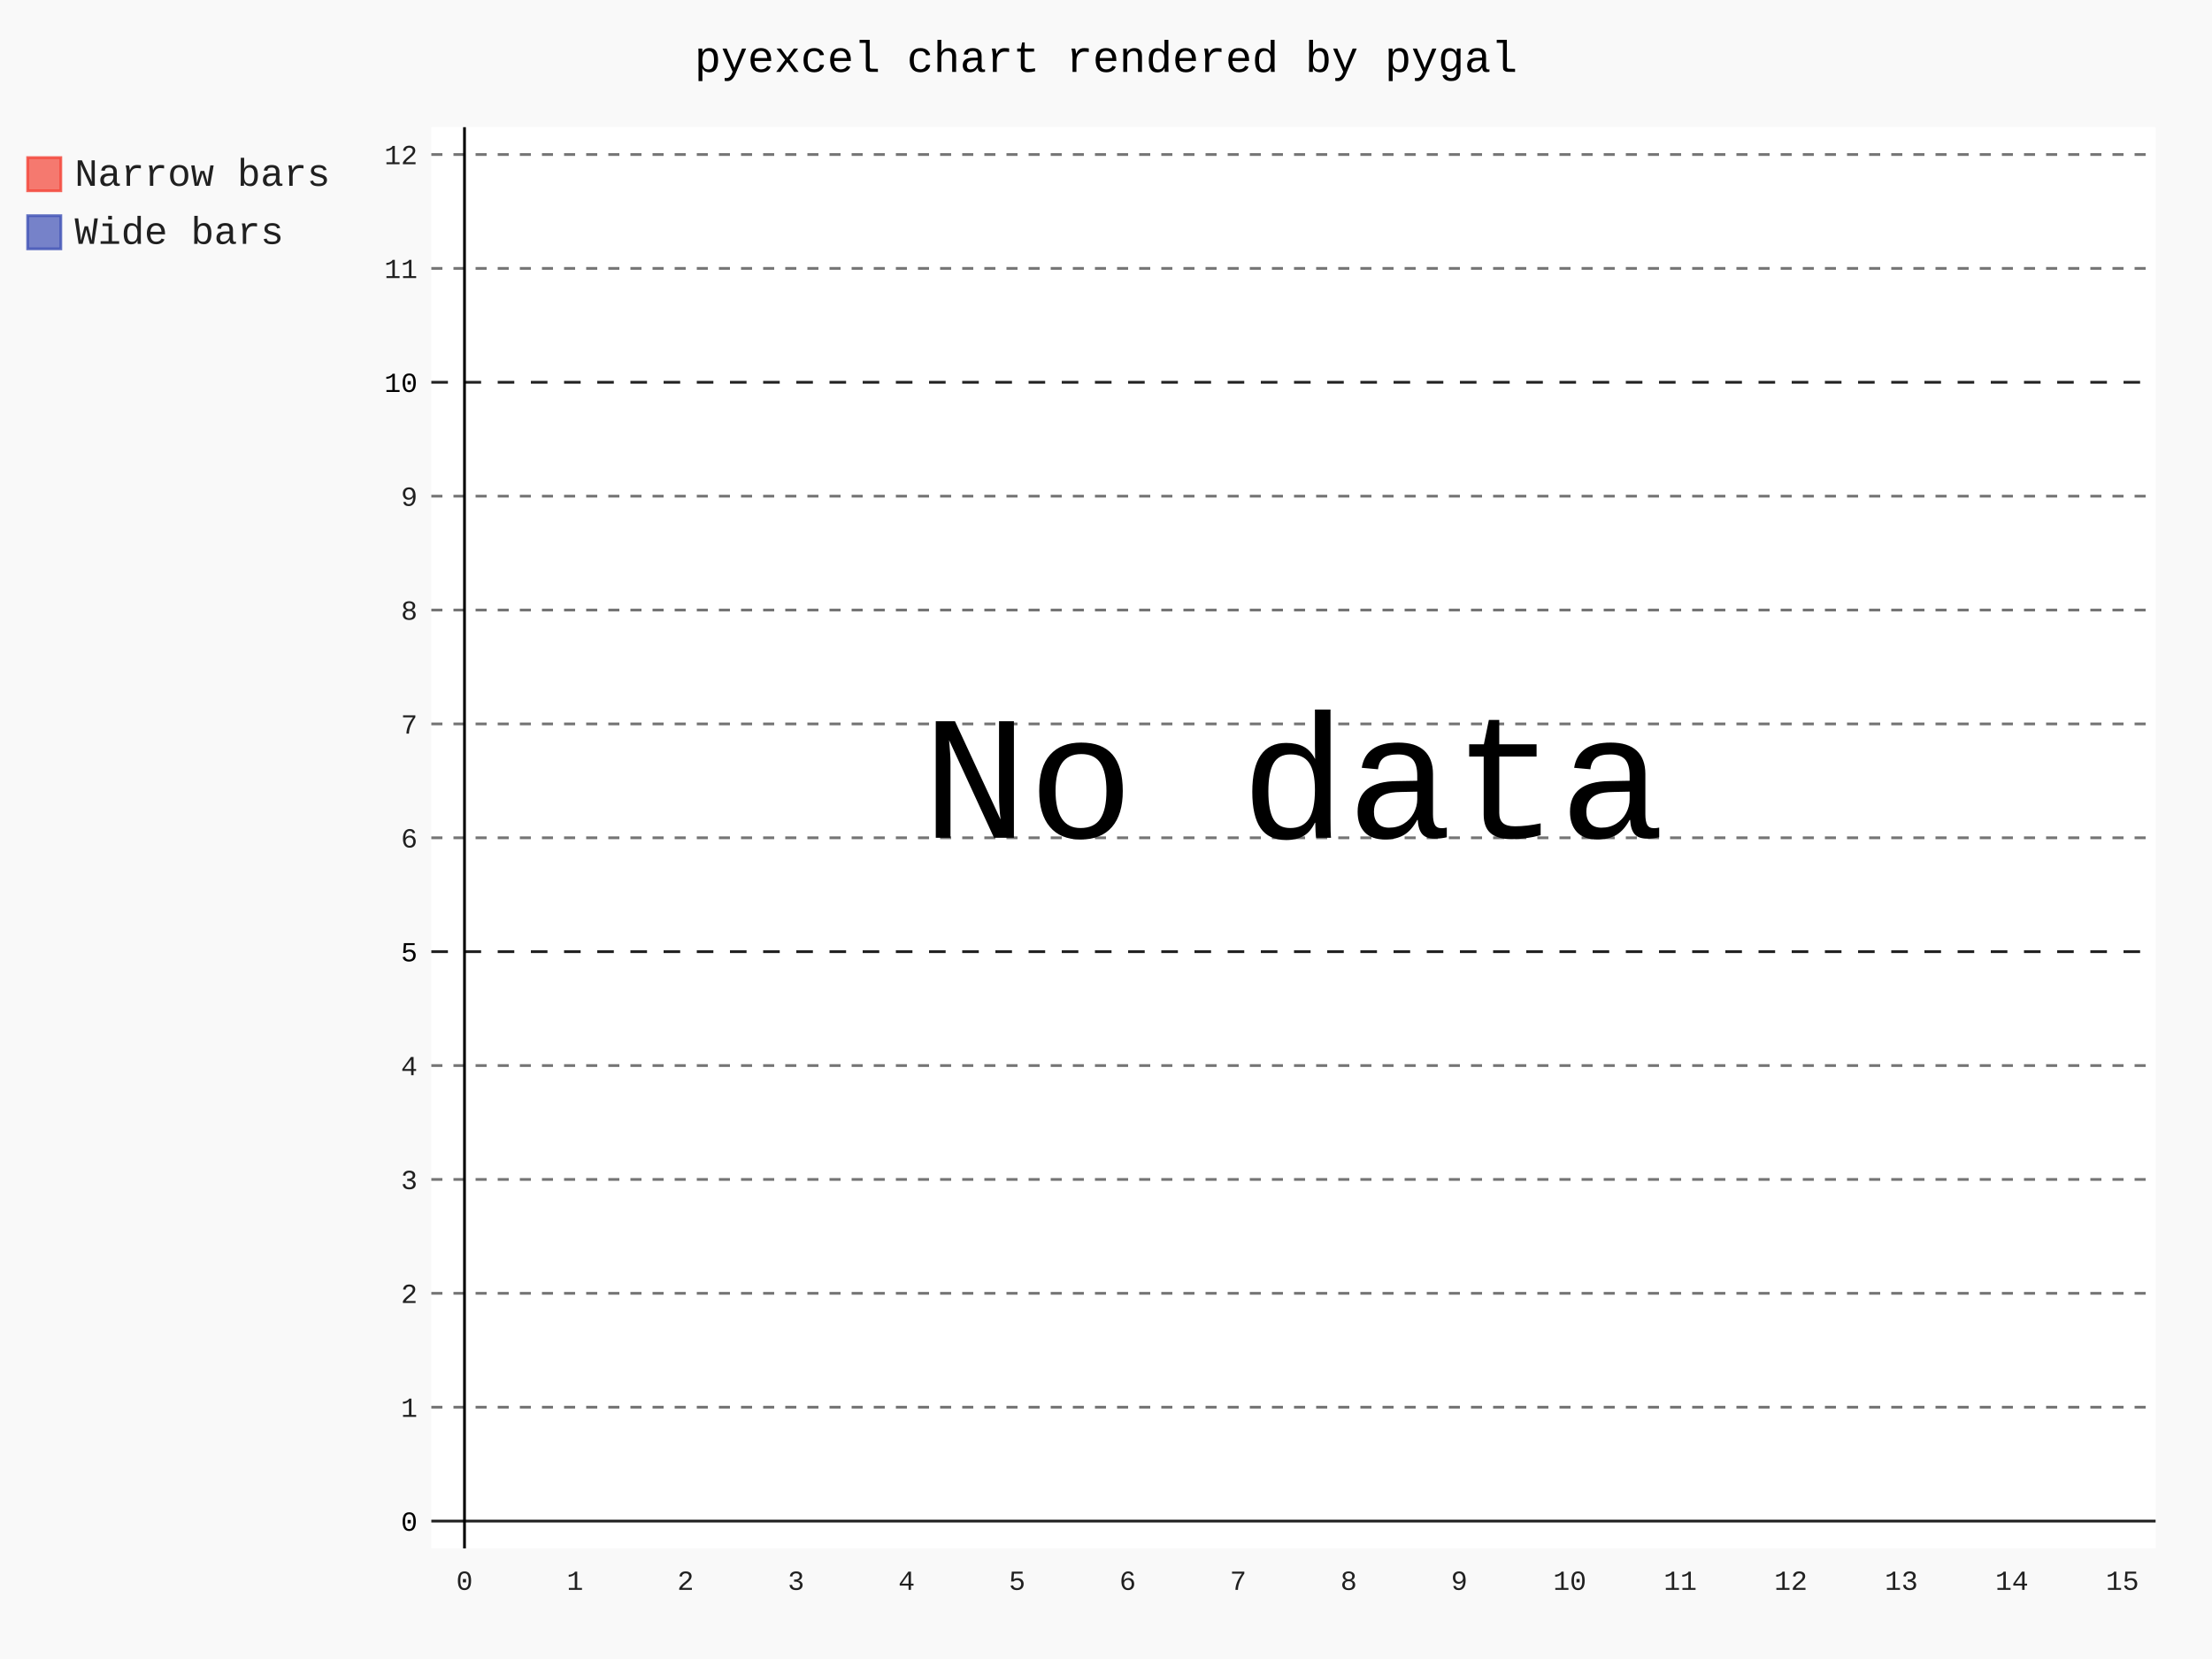
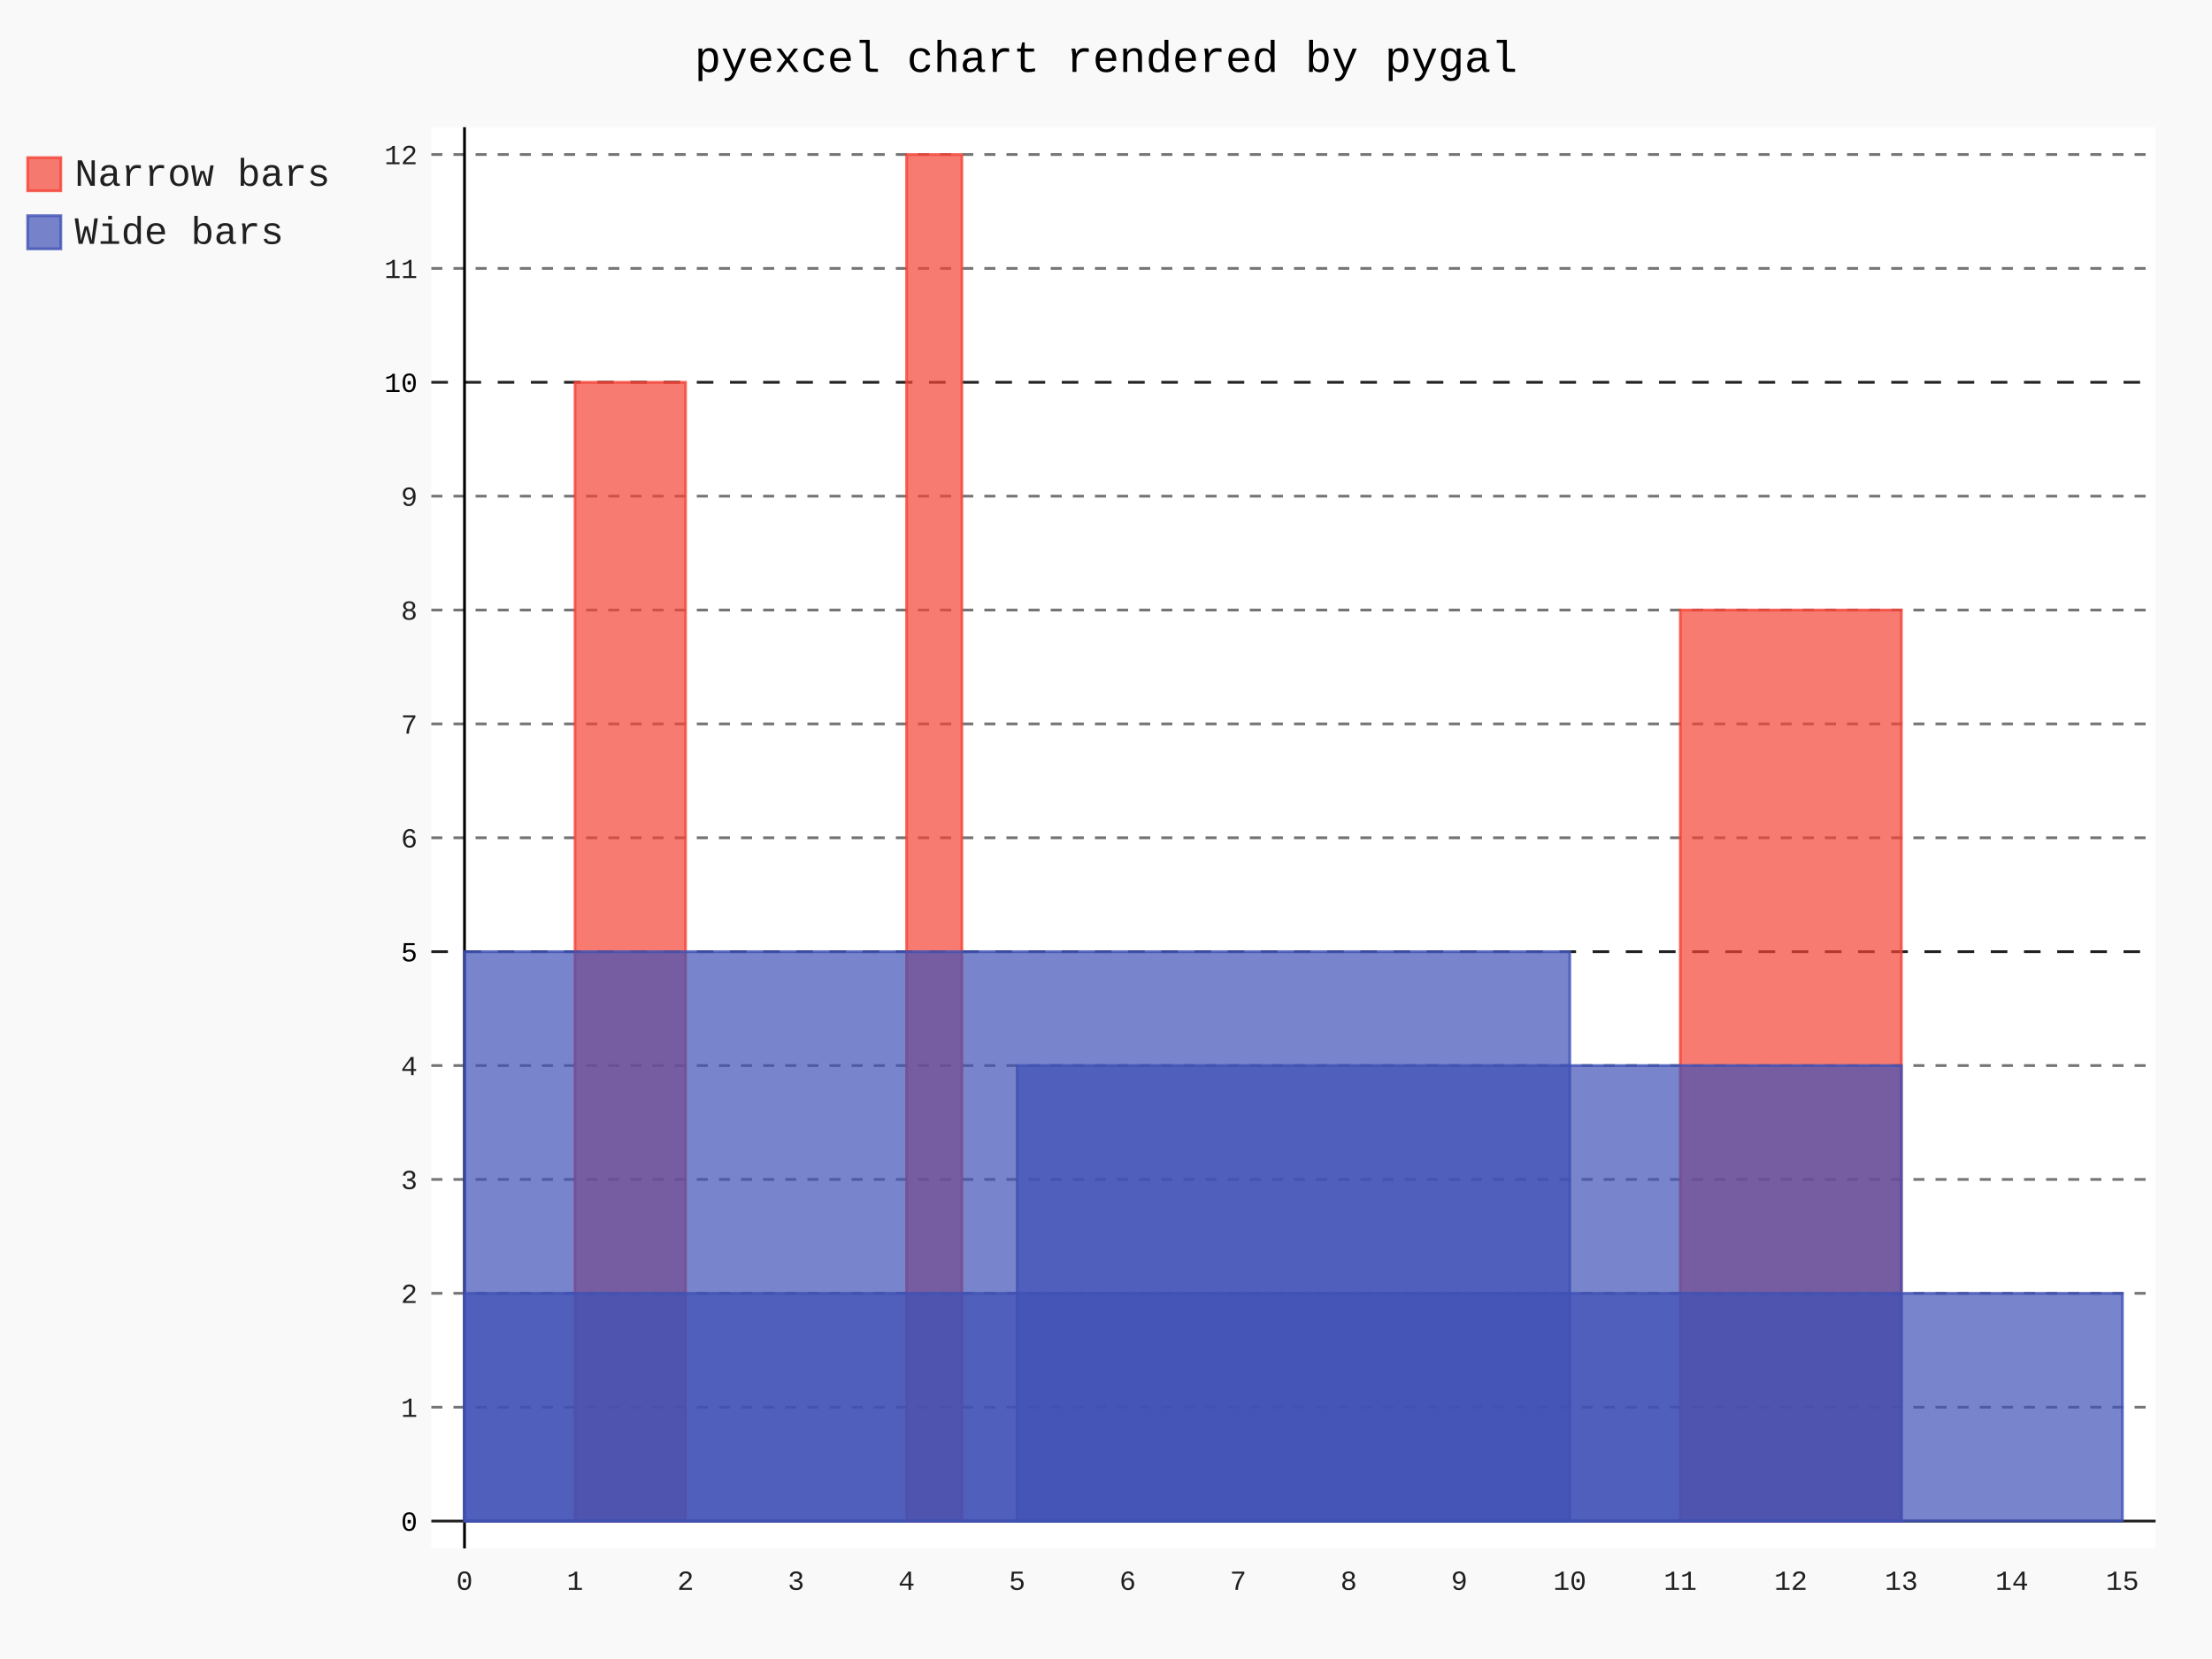
<svg xmlns="http://www.w3.org/2000/svg" id="" class="pygal-chart" viewBox="0 0 800 600">
  <defs>
    <style type="text/css">{-webkit-user-select:none;-webkit-font-smoothing:antialiased;font-family:Consolas,"Liberation Mono",Menlo,Courier,monospace}.title{font-family:Consolas,"Liberation Mono",Menlo,Courier,monospace;font-size:16px}.legends .legend text{font-family:Consolas,"Liberation Mono",Menlo,Courier,monospace;font-size:14px}.axis text{font-family:Consolas,"Liberation Mono",Menlo,Courier,monospace;font-size:10px}.axis text.major{font-family:Consolas,"Liberation Mono",Menlo,Courier,monospace;font-size:10px}.text-overlay text.value{font-family:Consolas,"Liberation Mono",Menlo,Courier,monospace;font-size:16px}.text-overlay text.label{font-family:Consolas,"Liberation Mono",Menlo,Courier,monospace;font-size:10px}.tooltip{font-family:Consolas,"Liberation Mono",Menlo,Courier,monospace;font-size:14px}text.no_data{font-family:Consolas,"Liberation Mono",Menlo,Courier,monospace;font-size:64px}
{background-color:rgba(249,249,249,1)}path,line,rect,circle{-webkit-transition:150ms;-moz-transition:150ms;transition:150ms}.graph &gt; .background{fill:rgba(249,249,249,1)}.plot &gt; .background{fill:rgba(255,255,255,1)}.graph{fill:rgba(0,0,0,.87)}text.no_data{fill:rgba(0,0,0,1)}.title{fill:rgba(0,0,0,1)}.legends .legend text{fill:rgba(0,0,0,.87)}.legends .legend:hover text{fill:rgba(0,0,0,1)}.axis .line{stroke:rgba(0,0,0,1)}.axis .guide.line{stroke:rgba(0,0,0,.54)}.axis .major.line{stroke:rgba(0,0,0,.87)}.axis text.major{fill:rgba(0,0,0,1)}.axis.y .guides:hover .guide.line,.line-graph .axis.x .guides:hover .guide.line,.stackedline-graph .axis.x .guides:hover .guide.line,.xy-graph .axis.x .guides:hover .guide.line{stroke:rgba(0,0,0,1)}.axis .guides:hover text{fill:rgba(0,0,0,1)}.reactive{fill-opacity:.7;stroke-opacity:.8}.ci{stroke:rgba(0,0,0,.87)}.reactive.active,.active .reactive{fill-opacity:.8;stroke-opacity:.9;stroke-width:4}.ci .reactive.active{stroke-width:1.5}.series text{fill:rgba(0,0,0,1)}.tooltip rect{fill:rgba(255,255,255,1);stroke:rgba(0,0,0,1);-webkit-transition:opacity 150ms;-moz-transition:opacity 150ms;transition:opacity 150ms}.tooltip .label{fill:rgba(0,0,0,.87)}.tooltip .label{fill:rgba(0,0,0,.87)}.tooltip .legend{font-size:.8em;fill:rgba(0,0,0,.54)}.tooltip .x_label{font-size:.6em;fill:rgba(0,0,0,1)}.tooltip .xlink{font-size:.5em;text-decoration:underline}.tooltip .value{font-size:1.5em}.bound{font-size:.5em}.max-value{font-size:.75em;fill:rgba(0,0,0,.54)}.map-element{fill:rgba(255,255,255,1);stroke:rgba(0,0,0,.54) !important}.map-element .reactive{fill-opacity:inherit;stroke-opacity:inherit}.color-0,.color-0 a:visited{stroke:#F44336;fill:#F44336}.color-1,.color-1 a:visited{stroke:#3F51B5;fill:#3F51B5}.text-overlay .color-0 text{fill:black}.text-overlay .color-1 text{fill:black}
text.no_data{text-anchor:middle}.guide.line{fill:none}.centered{text-anchor:middle}.title{text-anchor:middle}.legends .legend text{fill-opacity:1}.axis.x text{text-anchor:middle}.axis.x:not(.web) text[transform]{text-anchor:start}.axis.x:not(.web) text[transform].backwards{text-anchor:end}.axis.y text{text-anchor:end}.axis.y text[transform].backwards{text-anchor:start}.axis.y2 text{text-anchor:start}.axis.y2 text[transform].backwards{text-anchor:end}.axis .guide.line{stroke-dasharray:4,4}.axis .major.guide.line{stroke-dasharray:6,6}.horizontal .axis.y .guide.line,.horizontal .axis.y2 .guide.line,.vertical .axis.x .guide.line{opacity:0}.horizontal .axis.always_show .guide.line,.vertical .axis.always_show .guide.line{opacity:1 !important}.axis.y .guides:hover .guide.line,.axis.y2 .guides:hover .guide.line,.axis.x .guides:hover .guide.line{opacity:1}.axis .guides:hover text{opacity:1}.nofill{fill:none}.subtle-fill{fill-opacity:.2}.dot{stroke-width:1px;fill-opacity:1}.dot.active{stroke-width:5px}.dot.negative{fill:transparent}text,tspan{stroke:none !important}.series text.active{opacity:1}.tooltip rect{fill-opacity:.95;stroke-width:.5}.tooltip text{fill-opacity:1}.showable{visibility:hidden}.showable.shown{visibility:visible}.gauge-background{fill:rgba(229,229,229,1);stroke:none}.bg-lines{stroke:rgba(249,249,249,1);stroke-width:2px}</style>
  </defs>
  <g class="graph histogram-graph vertical">
    <rect class="background" height="600" width="800" x="0" y="0" />
    <g class="plot" transform="translate(156, 46)">
      <rect class="background" height="514" width="623.6" x="0" y="0" />
      <g class="axis y">
        <g class="guides">
          <path class="axis major line" d="M0 504.115 h623.6" />
          <text class="major" x="-5" y="507.615">0</text>
        </g>
        <g class="guides">
          <path class="guide line" d="M0 462.929 h623.6" />
          <text class="" x="-5" y="466.429">1</text>
        </g>
        <g class="guides">
          <path class="guide line" d="M0 421.744 h623.6" />
          <text class="" x="-5" y="425.244">2</text>
        </g>
        <g class="guides">
          <path class="guide line" d="M0 380.558 h623.6" />
          <text class="" x="-5" y="384.058">3</text>
        </g>
        <g class="guides">
          <path class="guide line" d="M0 339.372 h623.6" />
          <text class="" x="-5" y="342.872">4</text>
        </g>
        <g class="guides">
          <path class="major guide line" d="M0 298.186 h623.6" />
          <text class="major" x="-5" y="301.686">5</text>
        </g>
        <g class="guides">
          <path class="guide line" d="M0 257 h623.6" />
          <text class="" x="-5" y="260.5">6</text>
        </g>
        <g class="guides">
          <path class="guide line" d="M0 215.814 h623.6" />
          <text class="" x="-5" y="219.314">7</text>
        </g>
        <g class="guides">
          <path class="guide line" d="M0 174.628 h623.6" />
          <text class="" x="-5" y="178.128">8</text>
        </g>
        <g class="guides">
          <path class="guide line" d="M0 133.442 h623.6" />
          <text class="" x="-5" y="136.942">9</text>
        </g>
        <g class="guides">
          <path class="major guide line" d="M0 92.256 h623.6" />
          <text class="major" x="-5" y="95.756">10</text>
        </g>
        <g class="guides">
          <path class="guide line" d="M0 51.071 h623.6" />
          <text class="" x="-5" y="54.571">11</text>
        </g>
        <g class="guides">
          <path class="guide line" d="M0 9.885 h623.6" />
          <text class="" x="-5" y="13.385">12</text>
        </g>
      </g>
      <g class="axis x">
        <g class="guides">
          <path class="axis line" d="M11.992 0 v514" />
          <text class="" x="11.992" y="529.0">0</text>
        </g>
        <g class="guides">
          <path class="guide line" d="M51.967 0 v514" />
          <text class="" x="51.967" y="529.0">1</text>
        </g>
        <g class="guides">
          <path class="guide line" d="M91.941 0 v514" />
          <text class="" x="91.941" y="529.0">2</text>
        </g>
        <g class="guides">
          <path class="guide line" d="M131.915 0 v514" />
          <text class="" x="131.915" y="529.0">3</text>
        </g>
        <g class="guides">
          <path class="guide line" d="M171.89 0 v514" />
          <text class="" x="171.89" y="529.0">4</text>
        </g>
        <g class="guides">
          <path class="guide line" d="M211.864 0 v514" />
          <text class="" x="211.864" y="529.0">5</text>
        </g>
        <g class="guides">
          <path class="guide line" d="M251.838 0 v514" />
          <text class="" x="251.838" y="529.0">6</text>
        </g>
        <g class="guides">
          <path class="guide line" d="M291.813 0 v514" />
          <text class="" x="291.813" y="529.0">7</text>
        </g>
        <g class="guides">
          <path class="guide line" d="M331.787 0 v514" />
          <text class="" x="331.787" y="529.0">8</text>
        </g>
        <g class="guides">
          <path class="guide line" d="M371.762 0 v514" />
          <text class="" x="371.762" y="529.0">9</text>
        </g>
        <g class="guides">
          <path class="guide line" d="M411.736 0 v514" />
          <text class="" x="411.736" y="529.0">10</text>
        </g>
        <g class="guides">
          <path class="guide line" d="M451.71 0 v514" />
          <text class="" x="451.71" y="529.0">11</text>
        </g>
        <g class="guides">
          <path class="guide line" d="M491.685 0 v514" />
          <text class="" x="491.685" y="529.0">12</text>
        </g>
        <g class="guides">
          <path class="guide line" d="M531.659 0 v514" />
          <text class="" x="531.659" y="529.0">13</text>
        </g>
        <g class="guides">
          <path class="guide line" d="M571.633 0 v514" />
          <text class="" x="571.633" y="529.0">14</text>
        </g>
        <g class="guides">
          <path class="guide line" d="M611.608 0 v514" />
          <text class="" x="611.608" y="529.0">15</text>
        </g>
      </g>
+       <g class="series serie-0 color-0">
+         <g class="histbars">
+           <g class="histbar">
+             <rect class="rect reactive tooltip-trigger" height="411.859" rx="0" ry="0" width="39.974" x="51.967" y="92.256" />
+           </g>
+           <g class="histbar">
+             <rect class="rect reactive tooltip-trigger" height="494.231" rx="0" ry="0" width="19.987" x="171.89" y="9.885" />
+           </g>
+           <g class="histbar">
+             <rect class="rect reactive tooltip-trigger" height="329.487" rx="0" ry="0" width="79.949" x="451.71" y="174.628" />
+           </g>
+         </g>
+       </g>
+       <g class="series serie-1 color-1">
+         <g class="histbars">
+           <g class="histbar">
+             <rect class="rect reactive tooltip-trigger" height="205.929" rx="0" ry="0" width="399.744" x="11.992" y="298.186" />
+           </g>
+           <g class="histbar">
+             <rect class="rect reactive tooltip-trigger" height="164.744" rx="0" ry="0" width="319.795" x="211.864" y="339.372" />
+           </g>
+           <g class="histbar">
+             <rect class="rect reactive tooltip-trigger" height="82.372" rx="0" ry="0" width="599.615" x="11.992" y="421.744" />
+           </g>
+         </g>
+       </g>
    </g>
    <g class="titles">
      <text class="title plot_title" x="400.0" y="26">pyexcel chart rendered by pygal</text>
    </g>
-     <g class="plot overlay" transform="translate(156, 46)" />
+     <g class="plot overlay" transform="translate(156, 46)">
+       <g class="series serie-0 color-0" />
+       <g class="series serie-1 color-1" />
+     </g>
    <g class="plot text-overlay" transform="translate(156, 46)">
-       <text class="no_data" x="311.8" y="257.0">No data</text>
+       <g class="series serie-0 color-0" />
+       <g class="series serie-1 color-1" />
    </g>
    <g class="plot tooltip-overlay" transform="translate(156, 46)">
      <g class="tooltip" style="opacity: 0" transform="translate(0 0)">
        <rect class="tooltip-box" height="0" rx="0" ry="0" width="0" />
        <g class="text" />
      </g>
    </g>
    <g class="legends" transform="translate(10, 56)">
      <g class="legend reactive activate-serie" id="activate-serie-0">
        <rect class="color-0 reactive" height="12" width="12" x="0.0" y="1.0" />
        <text x="17.0" y="11.2">Narrow bars</text>
      </g>
      <g class="legend reactive activate-serie" id="activate-serie-1">
        <rect class="color-1 reactive" height="12" width="12" x="0.0" y="22.0" />
        <text x="17.0" y="32.2">Wide bars</text>
      </g>
    </g>
    <g class="legends" transform="translate(790, 56)" />
  </g>
</svg>
